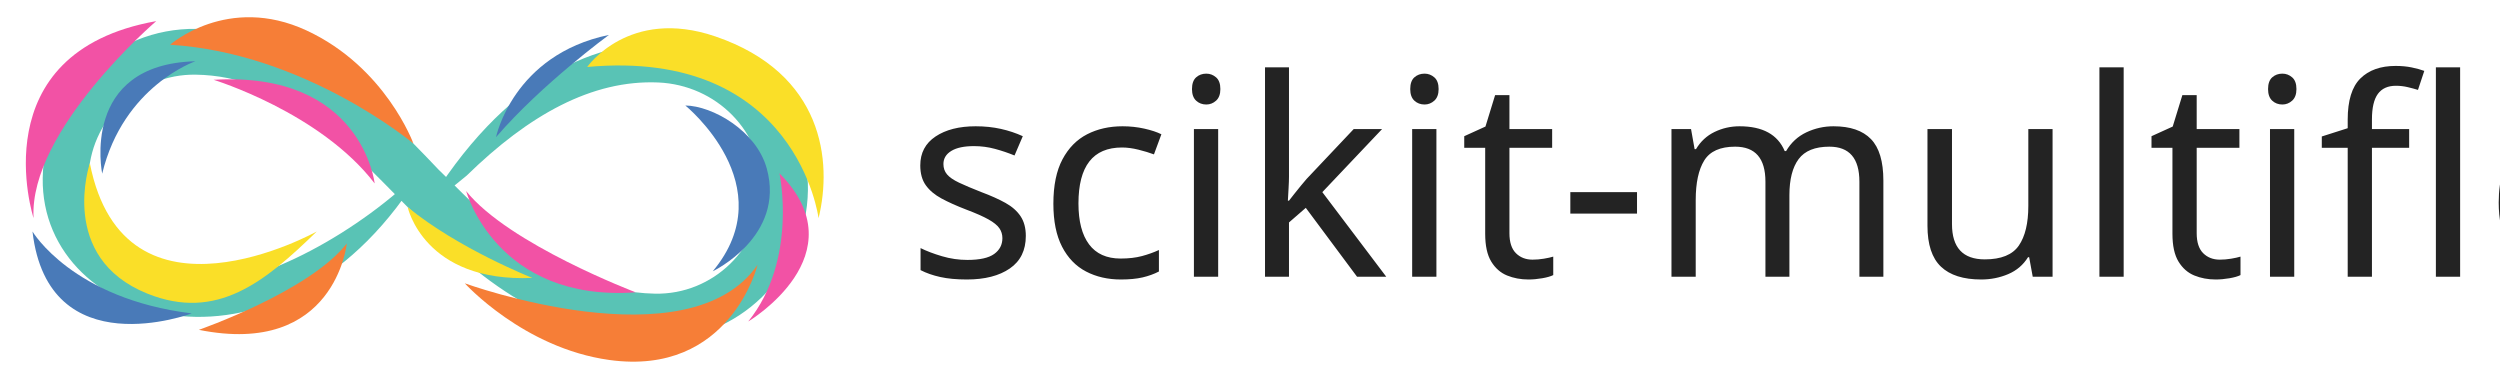
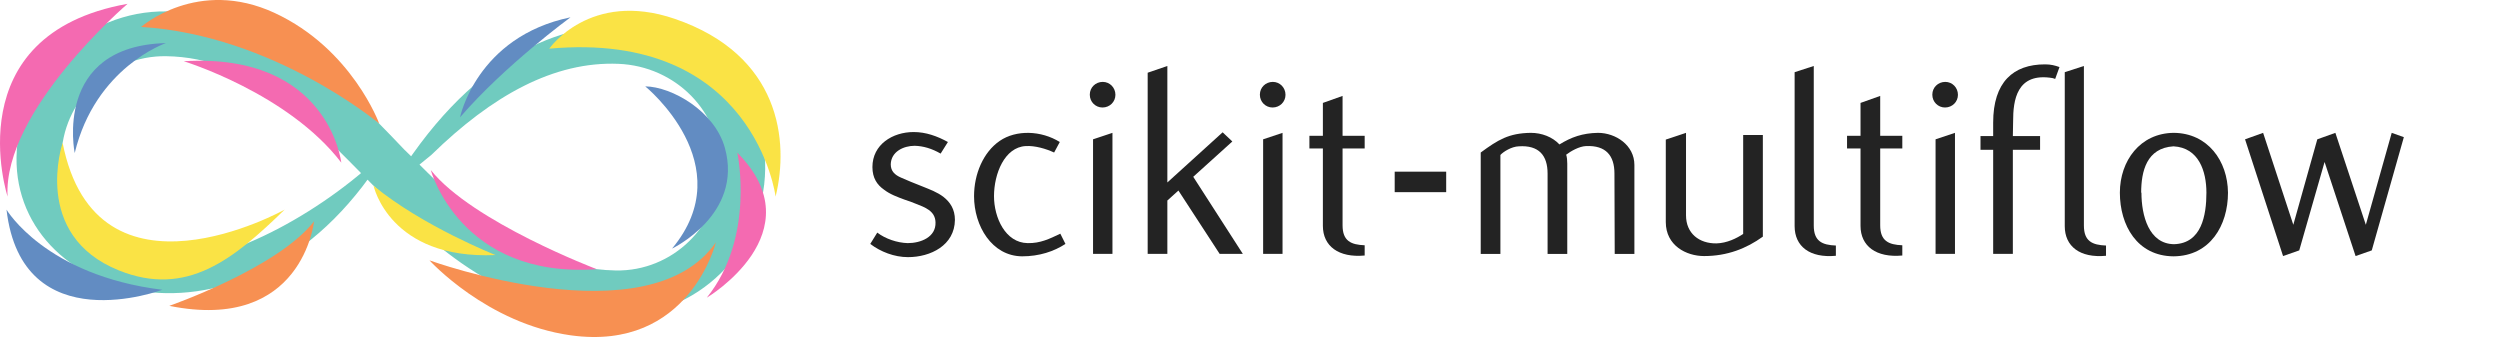
- <svg xmlns="http://www.w3.org/2000/svg" version="1.1" id="svg2" xml:space="preserve" width="1451.569" height="220" viewBox="0 0 1451.569 220">
+ <svg xmlns="http://www.w3.org/2000/svg" version="1.1" id="svg2" xml:space="preserve" width="260" height="35.049" viewBox="0 0 260 35.049">
  <defs id="defs6">
    <radialGradient fx="2.2737368e-13" fy="4.5474735e-13" cx="2.2737368e-13" cy="4.5474735e-13" r="1" gradientUnits="userSpaceOnUse" gradientTransform="matrix(3.106398,1.6492457e-7,1.6492492e-7,-3.106398,6000,6000)" spreadMethod="pad" id="radialGradient18">
      <stop style="stop-opacity:1;stop-color:#ffffff" offset="0" id="stop14" />
      <stop style="stop-opacity:1;stop-color:#f2fbfe" offset="1" id="stop16" />
    </radialGradient>
  </defs>
-   <g id="g10" transform="matrix(1.333333,0,0,-1.333333,619.5754,388.4958)">
+   <g id="g10" transform="matrix(1.333333,0,0,-1.333333,16.29094,296.0203)">
    <g id="g12" transform="scale(0.1)">
      <g id="g4776">
        <g id="g868">
          <g style="opacity:1" transform="matrix(1.006391,0,0,1.006391,-5579.518,-7739.059)" id="g4891">
-             <g style="opacity:0.86" id="g196" transform="matrix(0.8466427,0,0,0.8466427,834.9881,901.0258)">
-               <path d="m 2280.25,10366.975 213.326,173.818 c 318.359,310.996 641.289,489.945 978.177,475.96 297.37,-12.342 536.174,-249.977 531.837,-547.575 -4.337,-297.593 -250.004,-537.796 -547.575,-531.832 -541.023,10.835 -920.924,457.208 -1105.31,633.083 -350.547,369.365 -702.744,712.381 -1239.01,720.201 -427.294,6.225 -778.734,-335.109 -784.959,-762.403 -11.254,-771.73 1243.848,-1125.591 1944.361,50.642 -314.74,-319.572 -829.016,-606.722 -1178.552,-601.623 -297.593,4.337 -536.174,249.977 -531.837,547.569 4.337,297.599 249.982,536.18 547.575,531.837 897.611,-13.082 1194.017,-1324.039 2344.32,-1353.283 427.201,-10.856 778.734,335.109 784.959,762.402 11.069,759.187 -1151.669,1250.063 -1957.312,-98.796" style="fill:#3fb9a9;fill-opacity:1;fill-rule:nonzero;stroke:none;stroke-width:0.544" id="path22" />
-               <path d="m 567.652,10603.7 c 0,0 -164.518,-481.483 293.582,-665.946 355.548,-143.169 601.357,60.176 866.347,317.543 0,0 -982.857,-549.044 -1159.929,348.403" style="fill:#f9da06;fill-opacity:1;fill-rule:nonzero;stroke:none;stroke-width:0.544" id="path24" />
-               <path d="m 3109.511,11095.959 c 0,0 212.27,307.448 655.367,155.99 552.995,-189.022 598.189,-639.591 527.07,-928.814 0,0 -110.671,870.587 -1182.437,772.824" style="fill:#f9da06;fill-opacity:1;fill-rule:nonzero;stroke:none;stroke-width:0.544" id="path26" />
-               <path d="m 2483.846,9990.29 c 0,0 1144.099,-415.79 1496.225,94.291 0,0 -139.023,-571.949 -758.142,-486.017 -438.134,60.813 -738.083,391.726 -738.083,391.726" style="fill:#f46a17;fill-opacity:1;fill-rule:nonzero;stroke:none;stroke-width:0.544" id="path28" />
-               <path d="m 977.739,11209.585 c 0,0 294.056,260.125 697.694,72.828 403.638,-187.303 545.888,-577.859 545.888,-577.859 0,0 -551.205,462.279 -1243.581,505.031" style="fill:#f46a17;fill-opacity:1;fill-rule:nonzero;stroke:none;stroke-width:0.544" id="path30" />
-               <path d="m 279.963,10323.57 c 0,0 -275.194,845.778 626.971,1006.78 0,0 -651.427,-557.321 -626.971,-1006.78" style="fill:#f03697;fill-opacity:1;fill-rule:nonzero;stroke:none;stroke-width:0.544" id="path32" />
-               <path d="m 2490.713,10461.87 c 0,0 154.222,-568.347 866.799,-517.678 0,0 -649.43,246.015 -866.799,517.678" style="fill:#f03697;fill-opacity:1;fill-rule:nonzero;stroke:none;stroke-width:0.544" id="path34" />
-               <path d="m 4092.113,10552.318 c 0,0 95.145,-441.725 -159.805,-757.303 0,0 572.771,341.019 159.805,757.303" style="fill:#f03697;fill-opacity:1;fill-rule:nonzero;stroke:none;stroke-width:0.544" id="path36" />
-               <path d="m 2023.232,10500.752 c 0,0 -64.181,574.892 -823.15,529.665 0,0 545.436,-167.005 823.15,-529.665" style="fill:#f03697;fill-opacity:1;fill-rule:nonzero;stroke:none;stroke-width:0.544" id="path38" />
-               <path d="m 274.451,10255.101 c 0,0 203.22,-343.843 813.888,-418.619 0,0 -733.305,-275.94 -813.888,418.619" style="fill:#2c65ad;fill-opacity:1;fill-rule:nonzero;stroke:none;stroke-width:0.544" id="path40" />
-               <path d="m 2643.493,10737.205 c 0,0 85.948,420.535 577.26,522.679 0,0 -344.736,-252.132 -577.26,-522.679" style="fill:#2c65ad;fill-opacity:1;fill-rule:nonzero;stroke:none;stroke-width:0.544" id="path42" />
-               <path d="m 3610.977,10899.073 c 0,0 505.678,-409.575 140.03,-847.432 0,0 372.309,177.328 276.157,525.704 -53.412,193.513 -278.34,320.095 -416.187,321.728" style="fill:#2c65ad;fill-opacity:1;fill-rule:nonzero;stroke:none;stroke-width:0.544" id="path44" />
-               <path d="m 630.701,10550.67 c 0,0 -115.215,558.621 476.423,574.484 0,0 -368.293,-126.153 -476.423,-574.484" style="fill:#2c65ad;fill-opacity:1;fill-rule:nonzero;stroke:none;stroke-width:0.544" id="path46" />
-               <path d="m 1124.761,9752.498 c 0,0 565.8,196.81 756.128,441.464 0,0 -59.283,-582.076 -756.128,-441.464" style="fill:#f46a17;fill-opacity:1;fill-rule:nonzero;stroke:none;stroke-width:0.544" id="path48" />
-               <path d="m 2191.999,10379.703 c 0,0 82.809,-386.36 636.936,-361.79 0,0 -380.733,150.587 -636.936,361.79" style="fill:#f9da06;fill-opacity:1;fill-rule:nonzero;stroke:none;stroke-width:0.544" id="path50" />
+             <g style="font-style:normal;font-weight:normal;font-size:208.959px;line-height:1.25;font-family:sans-serif;letter-spacing:0px;word-spacing:0px;opacity:0.86;fill:#000000;fill-opacity:1;stroke:none;stroke-width:1.314" id="text163" transform="scale(1,-1)" aria-label="scikit-multiflow">
+               <g id="g208">
+                 <g transform="matrix(0.1483704,0,0,-0.1483704,5387.005,-8211.932)" id="g196" style="opacity:0.86">
+                   <path id="path22" style="fill:#3fb9a9;fill-opacity:1;fill-rule:nonzero;stroke:none;stroke-width:0.544" d="m 2280.25,10366.975 213.326,173.818 c 318.359,310.996 641.289,489.945 978.177,475.96 297.37,-12.342 536.174,-249.977 531.837,-547.575 -4.337,-297.593 -250.004,-537.796 -547.575,-531.832 -541.023,10.835 -920.924,457.208 -1105.31,633.083 -350.547,369.365 -702.744,712.381 -1239.01,720.201 -427.294,6.225 -778.734,-335.109 -784.959,-762.403 -11.254,-771.73 1243.848,-1125.591 1944.361,50.642 -314.74,-319.572 -829.016,-606.722 -1178.552,-601.623 -297.593,4.337 -536.174,249.977 -531.837,547.569 4.337,297.599 249.982,536.18 547.575,531.837 897.611,-13.082 1194.017,-1324.039 2344.32,-1353.283 427.201,-10.856 778.734,335.109 784.959,762.402 11.069,759.187 -1151.669,1250.063 -1957.312,-98.796" />
+                   <path id="path24" style="fill:#f9da06;fill-opacity:1;fill-rule:nonzero;stroke:none;stroke-width:0.544" d="m 567.652,10603.7 c 0,0 -164.518,-481.483 293.582,-665.946 355.548,-143.169 601.357,60.176 866.347,317.543 0,0 -982.857,-549.044 -1159.929,348.403" />
+                   <path id="path26" style="fill:#f9da06;fill-opacity:1;fill-rule:nonzero;stroke:none;stroke-width:0.544" d="m 3109.511,11095.959 c 0,0 212.27,307.448 655.367,155.99 552.995,-189.022 598.189,-639.591 527.07,-928.814 0,0 -110.671,870.587 -1182.437,772.824" />
+                   <path id="path28" style="fill:#f46a17;fill-opacity:1;fill-rule:nonzero;stroke:none;stroke-width:0.544" d="m 2483.846,9990.29 c 0,0 1144.099,-415.79 1496.225,94.291 0,0 -139.023,-571.949 -758.142,-486.017 -438.134,60.813 -738.083,391.726 -738.083,391.726" />
+                   <path id="path30" style="fill:#f46a17;fill-opacity:1;fill-rule:nonzero;stroke:none;stroke-width:0.544" d="m 977.739,11209.585 c 0,0 294.056,260.125 697.694,72.828 403.638,-187.303 545.888,-577.859 545.888,-577.859 0,0 -551.205,462.279 -1243.581,505.031" />
+                   <path id="path32" style="fill:#f03697;fill-opacity:1;fill-rule:nonzero;stroke:none;stroke-width:0.544" d="m 279.963,10323.57 c 0,0 -275.194,845.778 626.971,1006.78 0,0 -651.427,-557.321 -626.971,-1006.78" />
+                   <path id="path34" style="fill:#f03697;fill-opacity:1;fill-rule:nonzero;stroke:none;stroke-width:0.544" d="m 2490.713,10461.87 c 0,0 154.222,-568.347 866.799,-517.678 0,0 -649.43,246.015 -866.799,517.678" />
+                   <path id="path36" style="fill:#f03697;fill-opacity:1;fill-rule:nonzero;stroke:none;stroke-width:0.544" d="m 4092.113,10552.318 c 0,0 95.145,-441.725 -159.805,-757.303 0,0 572.771,341.019 159.805,757.303" />
+                   <path id="path38" style="fill:#f03697;fill-opacity:1;fill-rule:nonzero;stroke:none;stroke-width:0.544" d="m 2023.232,10500.752 c 0,0 -64.181,574.892 -823.15,529.665 0,0 545.436,-167.005 823.15,-529.665" />
+                   <path id="path40" style="fill:#2c65ad;fill-opacity:1;fill-rule:nonzero;stroke:none;stroke-width:0.544" d="m 274.451,10255.101 c 0,0 203.22,-343.843 813.888,-418.619 0,0 -733.305,-275.94 -813.888,418.619" />
+                   <path id="path42" style="fill:#2c65ad;fill-opacity:1;fill-rule:nonzero;stroke:none;stroke-width:0.544" d="m 2643.493,10737.205 c 0,0 85.948,420.535 577.26,522.679 0,0 -344.736,-252.132 -577.26,-522.679" />
+                   <path id="path44" style="fill:#2c65ad;fill-opacity:1;fill-rule:nonzero;stroke:none;stroke-width:0.544" d="m 3610.977,10899.073 c 0,0 505.678,-409.575 140.03,-847.432 0,0 372.309,177.328 276.157,525.704 -53.412,193.513 -278.34,320.095 -416.187,321.728" />
+                   <path id="path46" style="fill:#2c65ad;fill-opacity:1;fill-rule:nonzero;stroke:none;stroke-width:0.544" d="m 630.701,10550.67 c 0,0 -115.215,558.621 476.423,574.484 0,0 -368.293,-126.153 -476.423,-574.484" />
+                   <path id="path48" style="fill:#f46a17;fill-opacity:1;fill-rule:nonzero;stroke:none;stroke-width:0.544" d="m 1124.761,9752.498 c 0,0 565.8,196.81 756.128,441.464 0,0 -59.283,-582.076 -756.128,-441.464" />
+                   <path id="path50" style="fill:#f9da06;fill-opacity:1;fill-rule:nonzero;stroke:none;stroke-width:0.544" d="m 2191.999,10379.703 c 0,0 82.809,-386.36 636.936,-361.79 0,0 -380.733,150.587 -636.936,361.79" />
+                 </g>
+                 <path d="m 6126.429,-9696.674 c 17.553,0 36.15,-9.194 36.359,-28.836 0,-8.358 -3.761,-13.791 -8.776,-17.762 -4.806,-3.761 -10.657,-5.851 -16.299,-8.149 -5.851,-2.299 -12.12,-4.806 -16.717,-6.896 -4.806,-2.09 -7.941,-5.015 -7.941,-10.239 0.209,-9.821 9.821,-14.418 18.597,-14.418 6.687,0.209 13.164,2.09 20.06,6.06 l 5.642,-8.985 c -8.358,-4.597 -17.135,-7.731 -26.538,-7.731 -16.299,0 -31.971,9.612 -31.971,27.165 0,8.567 3.761,13.791 8.776,17.344 4.806,3.761 10.657,5.851 16.299,7.94 2.925,0.836 5.851,2.09 8.567,3.134 6.896,2.716 15.045,5.433 15.254,14.418 0.418,11.493 -11.493,16.09 -21.523,16.09 -8.149,-0.209 -17.344,-3.343 -23.612,-8.149 l -5.433,8.776 c 7.94,6.06 18.597,10.239 29.254,10.239 z" style="font-style:normal;font-variant:normal;font-weight:normal;font-stretch:normal;font-family:Flux;-inkscape-font-specification:Flux;stroke-width:1.314" id="path127" />
+                 <path d="m 6214.809,-9697.301 c 13.373,0 24.657,-3.761 33.642,-9.612 l -3.97,-7.941 c -8.358,3.97 -15.463,7.523 -25.284,7.314 -17.344,-0.209 -26.12,-19.851 -26.12,-36.359 0,-17.344 8.149,-38.031 24.657,-38.866 7.105,-0.418 15.672,2.09 21.941,5.015 l 4.388,-8.149 c -14.418,-8.985 -33.851,-9.612 -46.598,-0.836 -12.746,8.776 -19.851,25.702 -19.851,42.837 0,22.985 13.791,46.389 37.195,46.598 z" style="font-style:normal;font-variant:normal;font-weight:normal;font-stretch:normal;font-family:Flux;-inkscape-font-specification:Flux;stroke-width:1.314" id="path129" />
+                 <path d="m 6269.837,-9699.182 h 15.045 v -93.823 l -15.045,5.015 z m -2.507,-123.286 c 0,5.433 4.388,9.821 9.821,9.821 5.642,0 10.03,-4.388 10.03,-9.821 0,-5.642 -4.388,-10.03 -9.821,-10.03 -5.642,0 -10.03,4.388 -10.03,9.821 z" style="font-style:normal;font-variant:normal;font-weight:normal;font-stretch:normal;font-family:Flux;-inkscape-font-specification:Flux;stroke-width:1.314" id="path131" />
+                 <path d="m 6385.946,-9699.182 -38.449,-59.762 30.299,-27.374 -7.522,-7.105 -42.837,38.866 v -90.27 l -15.254,5.224 v 140.421 h 15.254 v -41.374 l 8.567,-7.731 31.971,49.105 z" style="font-style:normal;font-variant:normal;font-weight:normal;font-stretch:normal;font-family:Flux;-inkscape-font-specification:Flux;stroke-width:1.314" id="path133" />
+                 <path d="m 6401.66,-9699.182 h 15.045 v -93.823 l -15.045,5.015 z m -2.508,-123.286 c 0,5.433 4.388,9.821 9.821,9.821 5.642,0 10.03,-4.388 10.03,-9.821 0,-5.642 -4.388,-10.03 -9.821,-10.03 -5.642,0 -10.03,4.388 -10.03,9.821 z" style="font-style:normal;font-variant:normal;font-weight:normal;font-stretch:normal;font-family:Flux;-inkscape-font-specification:Flux;stroke-width:1.314" id="path135" />
+                 <path d="m 6447.977,-9780.885 v 59.971 c 0,15.672 12.12,24.866 32.389,22.985 v -7.94 c -10.657,-0.418 -17.135,-3.343 -17.135,-15.463 v -59.553 h 17.135 v -9.821 h -17.135 v -30.926 l -15.254,5.433 v 25.493 h -10.448 v 9.821 z" style="font-style:normal;font-variant:normal;font-weight:normal;font-stretch:normal;font-family:Flux;-inkscape-font-specification:Flux;stroke-width:1.314" id="path137" />
+                 <path d="m 6503.632,-9747.033 h 39.911 v -15.881 h -33.642 -6.269 z" style="font-style:normal;font-variant:normal;font-weight:normal;font-stretch:normal;font-family:Flux;-inkscape-font-specification:Flux;stroke-width:1.314" id="path139" />
+                 <path d="m 6689.413,-9768.138 c 0,-15.254 -14.418,-24.866 -28.209,-24.866 -12.12,0.209 -20.687,3.343 -29.881,8.985 -5.433,-5.851 -13.791,-8.985 -22.15,-8.985 -17.135,0.209 -25.493,5.433 -38.866,15.254 v 78.569 h 15.254 v -76.688 c 2.299,-2.507 8.567,-6.478 14.209,-6.687 15.672,-1.045 22.359,7.105 22.359,21.105 v 62.27 h 15.254 v -70.001 c 0,-2.299 -0.209,-5.015 -0.836,-6.896 3.552,-2.716 10.03,-6.478 15.463,-6.687 15.254,-0.627 21.941,7.314 21.941,21.314 l 0.209,62.27 h 15.254 z" style="font-style:normal;font-variant:normal;font-weight:normal;font-stretch:normal;font-family:Flux;-inkscape-font-specification:Flux;stroke-width:1.314" id="path141" />
+                 <path d="m 6713.747,-9787.78 v 63.941 c 0,18.179 15.881,26.329 29.672,26.329 17.971,0 32.807,-5.851 45.553,-15.045 v -78.778 h -15.254 v 76.688 c -5.015,3.343 -12.537,7.105 -20.687,7.314 -13.373,0.209 -23.612,-7.731 -23.612,-21.732 v -63.941 z" style="font-style:normal;font-variant:normal;font-weight:normal;font-stretch:normal;font-family:Flux;-inkscape-font-specification:Flux;stroke-width:1.314" id="path143" />
+                 <path d="m 6845.568,-9697.719 v -7.941 c -10.657,-0.418 -17.135,-3.343 -17.135,-15.463 v -123.704 l -14.836,4.806 v 119.316 c 0,15.672 11.702,24.866 31.971,22.985 z" style="font-style:normal;font-variant:normal;font-weight:normal;font-stretch:normal;font-family:Flux;-inkscape-font-specification:Flux;stroke-width:1.314" id="path145" />
+                 <path d="m 6864.671,-9780.885 v 59.971 c 0,15.672 12.12,24.866 32.389,22.985 v -7.94 c -10.657,-0.418 -17.135,-3.343 -17.135,-15.463 v -59.553 h 17.135 v -9.821 h -17.135 v -30.926 l -15.254,5.433 v 25.493 h -10.448 v 9.821 z" style="font-style:normal;font-variant:normal;font-weight:normal;font-stretch:normal;font-family:Flux;-inkscape-font-specification:Flux;stroke-width:1.314" id="path147" />
+                 <path d="m 6922.833,-9699.182 h 15.045 v -93.823 l -15.045,5.015 z m -2.507,-123.286 c 0,5.433 4.388,9.821 9.821,9.821 5.642,0 10.03,-4.388 10.03,-9.821 0,-5.642 -4.388,-10.03 -9.821,-10.03 -5.642,0 -10.03,4.388 -10.03,9.821 z" style="font-style:normal;font-variant:normal;font-weight:normal;font-stretch:normal;font-family:Flux;-inkscape-font-specification:Flux;stroke-width:1.314" id="path149" />
+                 <path d="m 7007.808,-9846.08 c 4.388,0 7.522,0.836 11.075,2.09 l -3.343,9.194 c -0.627,-0.209 -1.254,-0.418 -1.881,-0.627 -28.209,-4.806 -30.717,17.552 -30.717,33.433 l -0.209,11.493 h 21.105 v 10.657 h -21.105 v 80.658 h -15.254 v -80.658 h -9.821 v -10.657 h 9.821 v -10.448 c 0,-31.553 15.672,-45.135 40.12,-45.135 z" style="font-style:normal;font-variant:normal;font-weight:normal;font-stretch:normal;font-family:Flux;-inkscape-font-specification:Flux;stroke-width:1.314" id="path151" />
+                 <path d="m 7054.935,-9697.719 v -7.941 c -10.657,-0.418 -17.135,-3.343 -17.135,-15.463 v -123.704 l -14.836,4.806 v 119.316 c 0,15.672 11.702,24.866 31.971,22.985 z" style="font-style:normal;font-variant:normal;font-weight:normal;font-stretch:normal;font-family:Flux;-inkscape-font-specification:Flux;stroke-width:1.314" id="path153" />
+                 <path d="m 7065.68,-9746.615 c 0,25.284 13.373,49.105 41.583,49.314 28.419,-0.209 42.21,-24.03 42.21,-49.314 -0.209,-24.657 -15.672,-46.18 -42.001,-46.389 -26.12,0.209 -41.792,21.732 -41.792,46.389 z m 16.508,0 c 0,-16.508 4.179,-34.687 25.075,-35.941 19.642,1.045 25.493,19.433 25.493,35.941 0,17.552 -3.761,39.284 -25.075,39.911 -19.642,-0.209 -25.284,-22.359 -25.284,-39.911 z" style="font-style:normal;font-variant:normal;font-weight:normal;font-stretch:normal;font-family:Flux;-inkscape-font-specification:Flux;stroke-width:1.314" id="path155" />
+                 <path d="m 7260.906,-9701.898 24.866,-87.763 -9.403,-3.343 -20.06,71.255 -23.612,-71.255 -14,5.015 -18.597,66.24 -23.403,-71.255 -14,5.015 29.463,90.479 12.537,-4.388 19.642,-68.539 24.03,72.927 z" style="font-style:normal;font-variant:normal;font-weight:normal;font-stretch:normal;font-family:Flux;-inkscape-font-specification:Flux;stroke-width:1.314" id="path157" />
+               </g>
            </g>
-             <text transform="scale(1,-1)" id="text163" y="-9387.684" x="4848.061" style="font-style:normal;font-weight:normal;font-size:1192.38px;line-height:1.25;font-family:sans-serif;letter-spacing:0px;word-spacing:0px;opacity:0.86;fill:#000000;fill-opacity:1;stroke:none;stroke-width:7.5" xml:space="preserve">
-               <tspan style="font-style:normal;font-variant:normal;font-weight:normal;font-stretch:normal;font-family:Flux;-inkscape-font-specification:Flux;stroke-width:7.5" y="-9387.684" x="4848.061" id="tspan161">scikit-multiflow</tspan>
-             </text>
          </g>
          <rect transform="scale(1,-1)" y="-2913.718" x="-4646.815" height="1650" width="10719.3" id="rect846" style="opacity:0.24;fill:none;fill-opacity:1;stroke:none;stroke-width:22.13;stroke-linecap:round;stroke-linejoin:miter;stroke-miterlimit:4;stroke-dasharray:none;stroke-dashoffset:0;stroke-opacity:1" />
        </g>
      </g>
      <flowRoot xml:space="preserve" id="flowRoot165" style="font-style:normal;font-weight:normal;font-size:40px;line-height:1.25;font-family:sans-serif;letter-spacing:0px;word-spacing:0px;fill:#000000;fill-opacity:1;stroke:none">
        <flowRegion id="flowRegion167">
          <rect id="rect169" width="376.271" height="247.458" x="1291.525" y="433.898" />
        </flowRegion>
        <flowPara id="flowPara171" />
      </flowRoot>
      <flowRoot xml:space="preserve" id="flowRoot173" style="font-style:normal;font-weight:normal;font-size:40px;line-height:1.25;font-family:sans-serif;letter-spacing:0px;word-spacing:0px;fill:#000000;fill-opacity:1;stroke:none">
        <flowRegion id="flowRegion175">
          <rect id="rect177" width="2237.288" height="200" x="-362.712" y="359.322" />
        </flowRegion>
        <flowPara id="flowPara179" />
      </flowRoot>
    </g>
  </g>
</svg>
